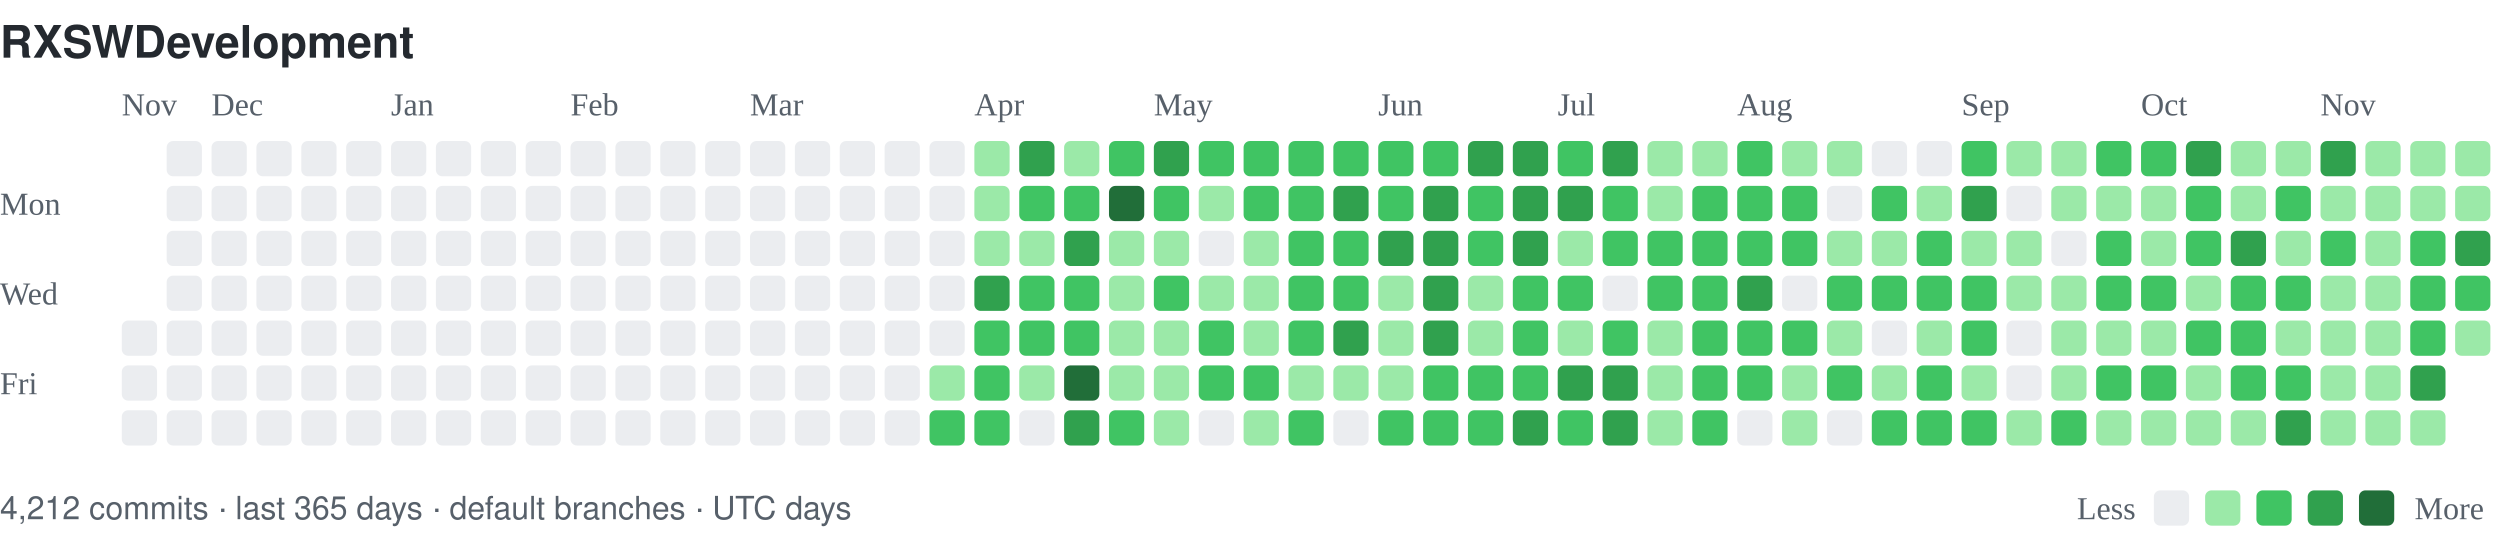
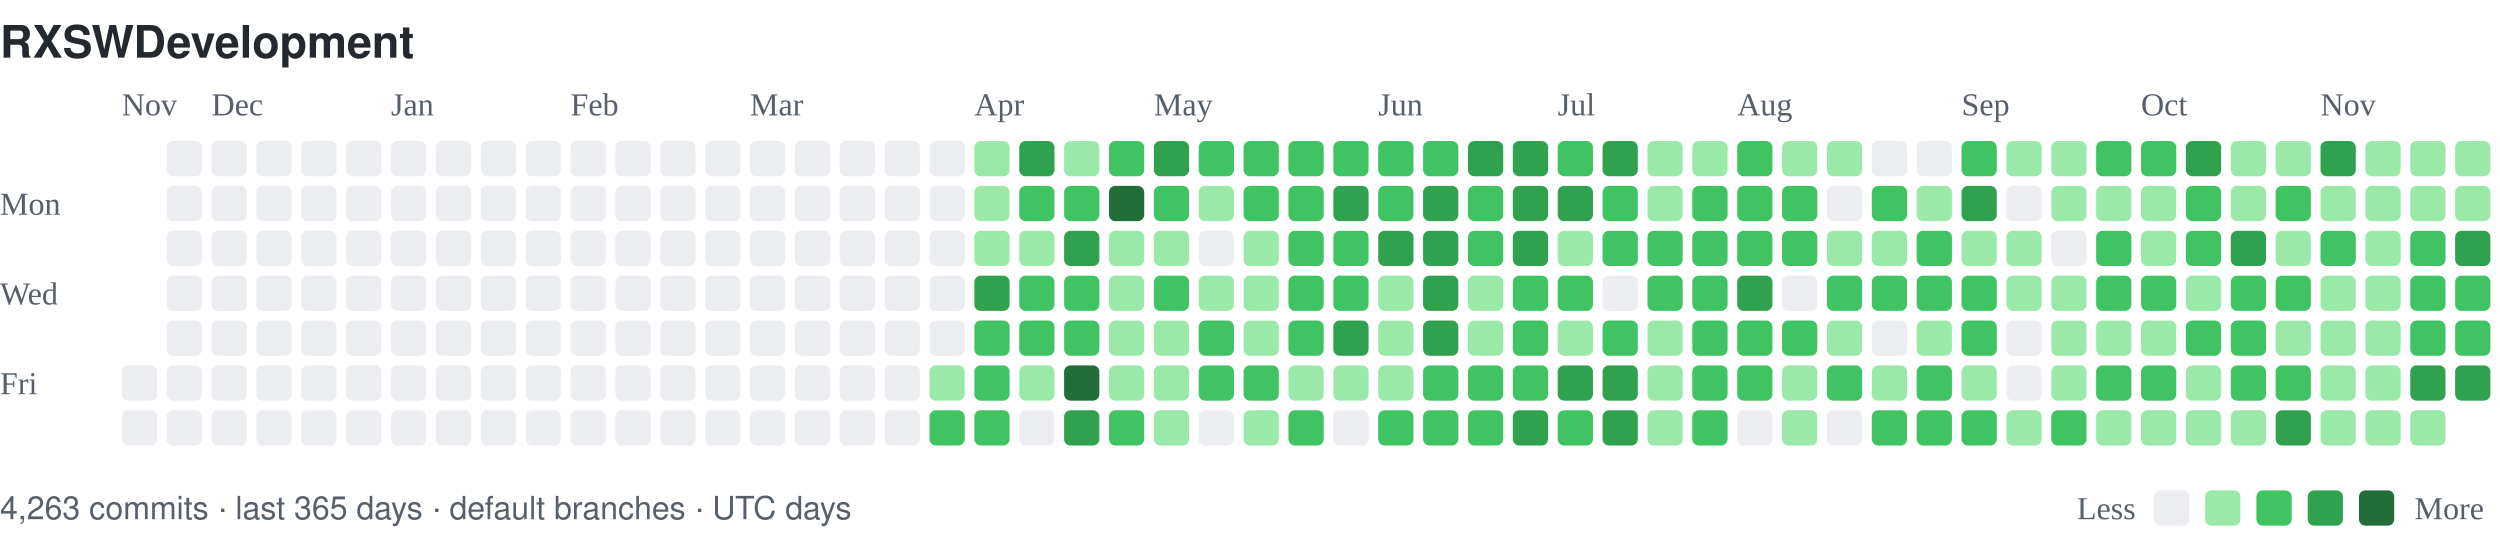
<svg xmlns="http://www.w3.org/2000/svg" width="780" height="170" viewBox="0 0 780 170" role="img">
  <text x="0" y="18" font-size="14" font-weight="600" fill="#24292f" font-family="ui-sans-serif,-apple-system,Segoe UI,Helvetica,Arial,sans-serif">RXSWDevelopment</text>
  <text x="0" y="67" font-size="10" fill="#57606a">Mon</text>
  <text x="0" y="95" font-size="10" fill="#57606a">Wed</text>
  <text x="0" y="123" font-size="10" fill="#57606a">Fri</text>
  <text x="38" y="36" font-size="10" fill="#57606a">Nov</text>
-   <rect x="38" y="100" width="11" height="11" rx="2" fill="#ebedf0" />
  <rect x="38" y="114" width="11" height="11" rx="2" fill="#ebedf0" />
  <rect x="38" y="128" width="11" height="11" rx="2" fill="#ebedf0" />
  <rect x="52" y="44" width="11" height="11" rx="2" fill="#ebedf0" />
  <rect x="52" y="58" width="11" height="11" rx="2" fill="#ebedf0" />
  <rect x="52" y="72" width="11" height="11" rx="2" fill="#ebedf0" />
  <rect x="52" y="86" width="11" height="11" rx="2" fill="#ebedf0" />
  <rect x="52" y="100" width="11" height="11" rx="2" fill="#ebedf0" />
  <rect x="52" y="114" width="11" height="11" rx="2" fill="#ebedf0" />
  <rect x="52" y="128" width="11" height="11" rx="2" fill="#ebedf0" />
  <text x="66" y="36" font-size="10" fill="#57606a">Dec</text>
  <rect x="66" y="44" width="11" height="11" rx="2" fill="#ebedf0" />
  <rect x="66" y="58" width="11" height="11" rx="2" fill="#ebedf0" />
  <rect x="66" y="72" width="11" height="11" rx="2" fill="#ebedf0" />
  <rect x="66" y="86" width="11" height="11" rx="2" fill="#ebedf0" />
  <rect x="66" y="100" width="11" height="11" rx="2" fill="#ebedf0" />
  <rect x="66" y="114" width="11" height="11" rx="2" fill="#ebedf0" />
  <rect x="66" y="128" width="11" height="11" rx="2" fill="#ebedf0" />
  <rect x="80" y="44" width="11" height="11" rx="2" fill="#ebedf0" />
  <rect x="80" y="58" width="11" height="11" rx="2" fill="#ebedf0" />
  <rect x="80" y="72" width="11" height="11" rx="2" fill="#ebedf0" />
  <rect x="80" y="86" width="11" height="11" rx="2" fill="#ebedf0" />
  <rect x="80" y="100" width="11" height="11" rx="2" fill="#ebedf0" />
  <rect x="80" y="114" width="11" height="11" rx="2" fill="#ebedf0" />
  <rect x="80" y="128" width="11" height="11" rx="2" fill="#ebedf0" />
  <rect x="94" y="44" width="11" height="11" rx="2" fill="#ebedf0" />
  <rect x="94" y="58" width="11" height="11" rx="2" fill="#ebedf0" />
  <rect x="94" y="72" width="11" height="11" rx="2" fill="#ebedf0" />
  <rect x="94" y="86" width="11" height="11" rx="2" fill="#ebedf0" />
  <rect x="94" y="100" width="11" height="11" rx="2" fill="#ebedf0" />
  <rect x="94" y="114" width="11" height="11" rx="2" fill="#ebedf0" />
  <rect x="94" y="128" width="11" height="11" rx="2" fill="#ebedf0" />
  <rect x="108" y="44" width="11" height="11" rx="2" fill="#ebedf0" />
  <rect x="108" y="58" width="11" height="11" rx="2" fill="#ebedf0" />
  <rect x="108" y="72" width="11" height="11" rx="2" fill="#ebedf0" />
  <rect x="108" y="86" width="11" height="11" rx="2" fill="#ebedf0" />
  <rect x="108" y="100" width="11" height="11" rx="2" fill="#ebedf0" />
  <rect x="108" y="114" width="11" height="11" rx="2" fill="#ebedf0" />
  <rect x="108" y="128" width="11" height="11" rx="2" fill="#ebedf0" />
  <text x="122" y="36" font-size="10" fill="#57606a">Jan</text>
  <rect x="122" y="44" width="11" height="11" rx="2" fill="#ebedf0" />
  <rect x="122" y="58" width="11" height="11" rx="2" fill="#ebedf0" />
  <rect x="122" y="72" width="11" height="11" rx="2" fill="#ebedf0" />
  <rect x="122" y="86" width="11" height="11" rx="2" fill="#ebedf0" />
  <rect x="122" y="100" width="11" height="11" rx="2" fill="#ebedf0" />
  <rect x="122" y="114" width="11" height="11" rx="2" fill="#ebedf0" />
  <rect x="122" y="128" width="11" height="11" rx="2" fill="#ebedf0" />
  <rect x="136" y="44" width="11" height="11" rx="2" fill="#ebedf0" />
  <rect x="136" y="58" width="11" height="11" rx="2" fill="#ebedf0" />
  <rect x="136" y="72" width="11" height="11" rx="2" fill="#ebedf0" />
  <rect x="136" y="86" width="11" height="11" rx="2" fill="#ebedf0" />
  <rect x="136" y="100" width="11" height="11" rx="2" fill="#ebedf0" />
  <rect x="136" y="114" width="11" height="11" rx="2" fill="#ebedf0" />
  <rect x="136" y="128" width="11" height="11" rx="2" fill="#ebedf0" />
  <rect x="150" y="44" width="11" height="11" rx="2" fill="#ebedf0" />
  <rect x="150" y="58" width="11" height="11" rx="2" fill="#ebedf0" />
  <rect x="150" y="72" width="11" height="11" rx="2" fill="#ebedf0" />
  <rect x="150" y="86" width="11" height="11" rx="2" fill="#ebedf0" />
  <rect x="150" y="100" width="11" height="11" rx="2" fill="#ebedf0" />
  <rect x="150" y="114" width="11" height="11" rx="2" fill="#ebedf0" />
  <rect x="150" y="128" width="11" height="11" rx="2" fill="#ebedf0" />
  <rect x="164" y="44" width="11" height="11" rx="2" fill="#ebedf0" />
  <rect x="164" y="58" width="11" height="11" rx="2" fill="#ebedf0" />
  <rect x="164" y="72" width="11" height="11" rx="2" fill="#ebedf0" />
  <rect x="164" y="86" width="11" height="11" rx="2" fill="#ebedf0" />
  <rect x="164" y="100" width="11" height="11" rx="2" fill="#ebedf0" />
  <rect x="164" y="114" width="11" height="11" rx="2" fill="#ebedf0" />
  <rect x="164" y="128" width="11" height="11" rx="2" fill="#ebedf0" />
  <text x="178" y="36" font-size="10" fill="#57606a">Feb</text>
  <rect x="178" y="44" width="11" height="11" rx="2" fill="#ebedf0" />
  <rect x="178" y="58" width="11" height="11" rx="2" fill="#ebedf0" />
  <rect x="178" y="72" width="11" height="11" rx="2" fill="#ebedf0" />
  <rect x="178" y="86" width="11" height="11" rx="2" fill="#ebedf0" />
  <rect x="178" y="100" width="11" height="11" rx="2" fill="#ebedf0" />
  <rect x="178" y="114" width="11" height="11" rx="2" fill="#ebedf0" />
  <rect x="178" y="128" width="11" height="11" rx="2" fill="#ebedf0" />
  <rect x="192" y="44" width="11" height="11" rx="2" fill="#ebedf0" />
  <rect x="192" y="58" width="11" height="11" rx="2" fill="#ebedf0" />
  <rect x="192" y="72" width="11" height="11" rx="2" fill="#ebedf0" />
  <rect x="192" y="86" width="11" height="11" rx="2" fill="#ebedf0" />
  <rect x="192" y="100" width="11" height="11" rx="2" fill="#ebedf0" />
  <rect x="192" y="114" width="11" height="11" rx="2" fill="#ebedf0" />
  <rect x="192" y="128" width="11" height="11" rx="2" fill="#ebedf0" />
  <rect x="206" y="44" width="11" height="11" rx="2" fill="#ebedf0" />
  <rect x="206" y="58" width="11" height="11" rx="2" fill="#ebedf0" />
  <rect x="206" y="72" width="11" height="11" rx="2" fill="#ebedf0" />
  <rect x="206" y="86" width="11" height="11" rx="2" fill="#ebedf0" />
  <rect x="206" y="100" width="11" height="11" rx="2" fill="#ebedf0" />
  <rect x="206" y="114" width="11" height="11" rx="2" fill="#ebedf0" />
  <rect x="206" y="128" width="11" height="11" rx="2" fill="#ebedf0" />
  <rect x="220" y="44" width="11" height="11" rx="2" fill="#ebedf0" />
  <rect x="220" y="58" width="11" height="11" rx="2" fill="#ebedf0" />
  <rect x="220" y="72" width="11" height="11" rx="2" fill="#ebedf0" />
  <rect x="220" y="86" width="11" height="11" rx="2" fill="#ebedf0" />
  <rect x="220" y="100" width="11" height="11" rx="2" fill="#ebedf0" />
  <rect x="220" y="114" width="11" height="11" rx="2" fill="#ebedf0" />
  <rect x="220" y="128" width="11" height="11" rx="2" fill="#ebedf0" />
  <text x="234" y="36" font-size="10" fill="#57606a">Mar</text>
  <rect x="234" y="44" width="11" height="11" rx="2" fill="#ebedf0" />
  <rect x="234" y="58" width="11" height="11" rx="2" fill="#ebedf0" />
  <rect x="234" y="72" width="11" height="11" rx="2" fill="#ebedf0" />
  <rect x="234" y="86" width="11" height="11" rx="2" fill="#ebedf0" />
  <rect x="234" y="100" width="11" height="11" rx="2" fill="#ebedf0" />
  <rect x="234" y="114" width="11" height="11" rx="2" fill="#ebedf0" />
  <rect x="234" y="128" width="11" height="11" rx="2" fill="#ebedf0" />
  <rect x="248" y="44" width="11" height="11" rx="2" fill="#ebedf0" />
  <rect x="248" y="58" width="11" height="11" rx="2" fill="#ebedf0" />
  <rect x="248" y="72" width="11" height="11" rx="2" fill="#ebedf0" />
  <rect x="248" y="86" width="11" height="11" rx="2" fill="#ebedf0" />
  <rect x="248" y="100" width="11" height="11" rx="2" fill="#ebedf0" />
  <rect x="248" y="114" width="11" height="11" rx="2" fill="#ebedf0" />
  <rect x="248" y="128" width="11" height="11" rx="2" fill="#ebedf0" />
  <rect x="262" y="44" width="11" height="11" rx="2" fill="#ebedf0" />
  <rect x="262" y="58" width="11" height="11" rx="2" fill="#ebedf0" />
  <rect x="262" y="72" width="11" height="11" rx="2" fill="#ebedf0" />
  <rect x="262" y="86" width="11" height="11" rx="2" fill="#ebedf0" />
  <rect x="262" y="100" width="11" height="11" rx="2" fill="#ebedf0" />
  <rect x="262" y="114" width="11" height="11" rx="2" fill="#ebedf0" />
  <rect x="262" y="128" width="11" height="11" rx="2" fill="#ebedf0" />
  <rect x="276" y="44" width="11" height="11" rx="2" fill="#ebedf0" />
  <rect x="276" y="58" width="11" height="11" rx="2" fill="#ebedf0" />
  <rect x="276" y="72" width="11" height="11" rx="2" fill="#ebedf0" />
  <rect x="276" y="86" width="11" height="11" rx="2" fill="#ebedf0" />
  <rect x="276" y="100" width="11" height="11" rx="2" fill="#ebedf0" />
  <rect x="276" y="114" width="11" height="11" rx="2" fill="#ebedf0" />
  <rect x="276" y="128" width="11" height="11" rx="2" fill="#ebedf0" />
  <rect x="290" y="44" width="11" height="11" rx="2" fill="#ebedf0" />
  <rect x="290" y="58" width="11" height="11" rx="2" fill="#ebedf0" />
  <rect x="290" y="72" width="11" height="11" rx="2" fill="#ebedf0" />
  <rect x="290" y="86" width="11" height="11" rx="2" fill="#ebedf0" />
  <rect x="290" y="100" width="11" height="11" rx="2" fill="#ebedf0" />
  <rect x="290" y="114" width="11" height="11" rx="2" fill="#9be9a8" />
  <rect x="290" y="128" width="11" height="11" rx="2" fill="#40c463" />
  <text x="304" y="36" font-size="10" fill="#57606a">Apr</text>
  <rect x="304" y="44" width="11" height="11" rx="2" fill="#9be9a8" />
  <rect x="304" y="58" width="11" height="11" rx="2" fill="#9be9a8" />
  <rect x="304" y="72" width="11" height="11" rx="2" fill="#9be9a8" />
  <rect x="304" y="86" width="11" height="11" rx="2" fill="#30a14e" />
  <rect x="304" y="100" width="11" height="11" rx="2" fill="#40c463" />
  <rect x="304" y="114" width="11" height="11" rx="2" fill="#40c463" />
  <rect x="304" y="128" width="11" height="11" rx="2" fill="#40c463" />
  <rect x="318" y="44" width="11" height="11" rx="2" fill="#30a14e" />
  <rect x="318" y="58" width="11" height="11" rx="2" fill="#40c463" />
  <rect x="318" y="72" width="11" height="11" rx="2" fill="#9be9a8" />
  <rect x="318" y="86" width="11" height="11" rx="2" fill="#40c463" />
  <rect x="318" y="100" width="11" height="11" rx="2" fill="#40c463" />
  <rect x="318" y="114" width="11" height="11" rx="2" fill="#9be9a8" />
  <rect x="318" y="128" width="11" height="11" rx="2" fill="#ebedf0" />
  <rect x="332" y="44" width="11" height="11" rx="2" fill="#9be9a8" />
  <rect x="332" y="58" width="11" height="11" rx="2" fill="#40c463" />
  <rect x="332" y="72" width="11" height="11" rx="2" fill="#30a14e" />
  <rect x="332" y="86" width="11" height="11" rx="2" fill="#40c463" />
  <rect x="332" y="100" width="11" height="11" rx="2" fill="#40c463" />
  <rect x="332" y="114" width="11" height="11" rx="2" fill="#216e39" />
  <rect x="332" y="128" width="11" height="11" rx="2" fill="#30a14e" />
  <rect x="346" y="44" width="11" height="11" rx="2" fill="#40c463" />
  <rect x="346" y="58" width="11" height="11" rx="2" fill="#216e39" />
  <rect x="346" y="72" width="11" height="11" rx="2" fill="#9be9a8" />
  <rect x="346" y="86" width="11" height="11" rx="2" fill="#9be9a8" />
  <rect x="346" y="100" width="11" height="11" rx="2" fill="#9be9a8" />
  <rect x="346" y="114" width="11" height="11" rx="2" fill="#9be9a8" />
  <rect x="346" y="128" width="11" height="11" rx="2" fill="#40c463" />
  <text x="360" y="36" font-size="10" fill="#57606a">May</text>
  <rect x="360" y="44" width="11" height="11" rx="2" fill="#30a14e" />
  <rect x="360" y="58" width="11" height="11" rx="2" fill="#40c463" />
  <rect x="360" y="72" width="11" height="11" rx="2" fill="#9be9a8" />
  <rect x="360" y="86" width="11" height="11" rx="2" fill="#40c463" />
  <rect x="360" y="100" width="11" height="11" rx="2" fill="#9be9a8" />
  <rect x="360" y="114" width="11" height="11" rx="2" fill="#9be9a8" />
  <rect x="360" y="128" width="11" height="11" rx="2" fill="#9be9a8" />
  <rect x="374" y="44" width="11" height="11" rx="2" fill="#40c463" />
  <rect x="374" y="58" width="11" height="11" rx="2" fill="#9be9a8" />
  <rect x="374" y="72" width="11" height="11" rx="2" fill="#ebedf0" />
  <rect x="374" y="86" width="11" height="11" rx="2" fill="#9be9a8" />
  <rect x="374" y="100" width="11" height="11" rx="2" fill="#40c463" />
  <rect x="374" y="114" width="11" height="11" rx="2" fill="#40c463" />
  <rect x="374" y="128" width="11" height="11" rx="2" fill="#ebedf0" />
  <rect x="388" y="44" width="11" height="11" rx="2" fill="#40c463" />
  <rect x="388" y="58" width="11" height="11" rx="2" fill="#40c463" />
  <rect x="388" y="72" width="11" height="11" rx="2" fill="#9be9a8" />
  <rect x="388" y="86" width="11" height="11" rx="2" fill="#9be9a8" />
  <rect x="388" y="100" width="11" height="11" rx="2" fill="#9be9a8" />
  <rect x="388" y="114" width="11" height="11" rx="2" fill="#40c463" />
  <rect x="388" y="128" width="11" height="11" rx="2" fill="#9be9a8" />
  <rect x="402" y="44" width="11" height="11" rx="2" fill="#40c463" />
  <rect x="402" y="58" width="11" height="11" rx="2" fill="#40c463" />
  <rect x="402" y="72" width="11" height="11" rx="2" fill="#40c463" />
  <rect x="402" y="86" width="11" height="11" rx="2" fill="#40c463" />
  <rect x="402" y="100" width="11" height="11" rx="2" fill="#40c463" />
  <rect x="402" y="114" width="11" height="11" rx="2" fill="#9be9a8" />
  <rect x="402" y="128" width="11" height="11" rx="2" fill="#40c463" />
  <rect x="416" y="44" width="11" height="11" rx="2" fill="#40c463" />
  <rect x="416" y="58" width="11" height="11" rx="2" fill="#30a14e" />
  <rect x="416" y="72" width="11" height="11" rx="2" fill="#40c463" />
  <rect x="416" y="86" width="11" height="11" rx="2" fill="#40c463" />
  <rect x="416" y="100" width="11" height="11" rx="2" fill="#30a14e" />
  <rect x="416" y="114" width="11" height="11" rx="2" fill="#9be9a8" />
  <rect x="416" y="128" width="11" height="11" rx="2" fill="#ebedf0" />
  <text x="430" y="36" font-size="10" fill="#57606a">Jun</text>
  <rect x="430" y="44" width="11" height="11" rx="2" fill="#40c463" />
  <rect x="430" y="58" width="11" height="11" rx="2" fill="#40c463" />
  <rect x="430" y="72" width="11" height="11" rx="2" fill="#30a14e" />
  <rect x="430" y="86" width="11" height="11" rx="2" fill="#9be9a8" />
  <rect x="430" y="100" width="11" height="11" rx="2" fill="#9be9a8" />
  <rect x="430" y="114" width="11" height="11" rx="2" fill="#9be9a8" />
  <rect x="430" y="128" width="11" height="11" rx="2" fill="#40c463" />
  <rect x="444" y="44" width="11" height="11" rx="2" fill="#40c463" />
  <rect x="444" y="58" width="11" height="11" rx="2" fill="#30a14e" />
  <rect x="444" y="72" width="11" height="11" rx="2" fill="#30a14e" />
  <rect x="444" y="86" width="11" height="11" rx="2" fill="#30a14e" />
  <rect x="444" y="100" width="11" height="11" rx="2" fill="#30a14e" />
  <rect x="444" y="114" width="11" height="11" rx="2" fill="#40c463" />
  <rect x="444" y="128" width="11" height="11" rx="2" fill="#40c463" />
  <rect x="458" y="44" width="11" height="11" rx="2" fill="#30a14e" />
  <rect x="458" y="58" width="11" height="11" rx="2" fill="#40c463" />
  <rect x="458" y="72" width="11" height="11" rx="2" fill="#40c463" />
  <rect x="458" y="86" width="11" height="11" rx="2" fill="#9be9a8" />
  <rect x="458" y="100" width="11" height="11" rx="2" fill="#9be9a8" />
  <rect x="458" y="114" width="11" height="11" rx="2" fill="#40c463" />
  <rect x="458" y="128" width="11" height="11" rx="2" fill="#40c463" />
  <rect x="472" y="44" width="11" height="11" rx="2" fill="#30a14e" />
  <rect x="472" y="58" width="11" height="11" rx="2" fill="#30a14e" />
  <rect x="472" y="72" width="11" height="11" rx="2" fill="#30a14e" />
  <rect x="472" y="86" width="11" height="11" rx="2" fill="#40c463" />
  <rect x="472" y="100" width="11" height="11" rx="2" fill="#40c463" />
  <rect x="472" y="114" width="11" height="11" rx="2" fill="#40c463" />
  <rect x="472" y="128" width="11" height="11" rx="2" fill="#30a14e" />
  <text x="486" y="36" font-size="10" fill="#57606a">Jul</text>
  <rect x="486" y="44" width="11" height="11" rx="2" fill="#40c463" />
  <rect x="486" y="58" width="11" height="11" rx="2" fill="#30a14e" />
  <rect x="486" y="72" width="11" height="11" rx="2" fill="#9be9a8" />
  <rect x="486" y="86" width="11" height="11" rx="2" fill="#40c463" />
  <rect x="486" y="100" width="11" height="11" rx="2" fill="#9be9a8" />
  <rect x="486" y="114" width="11" height="11" rx="2" fill="#30a14e" />
  <rect x="486" y="128" width="11" height="11" rx="2" fill="#40c463" />
  <rect x="500" y="44" width="11" height="11" rx="2" fill="#30a14e" />
  <rect x="500" y="58" width="11" height="11" rx="2" fill="#40c463" />
  <rect x="500" y="72" width="11" height="11" rx="2" fill="#40c463" />
  <rect x="500" y="86" width="11" height="11" rx="2" fill="#ebedf0" />
  <rect x="500" y="100" width="11" height="11" rx="2" fill="#40c463" />
  <rect x="500" y="114" width="11" height="11" rx="2" fill="#30a14e" />
  <rect x="500" y="128" width="11" height="11" rx="2" fill="#30a14e" />
  <rect x="514" y="44" width="11" height="11" rx="2" fill="#9be9a8" />
  <rect x="514" y="58" width="11" height="11" rx="2" fill="#9be9a8" />
  <rect x="514" y="72" width="11" height="11" rx="2" fill="#40c463" />
  <rect x="514" y="86" width="11" height="11" rx="2" fill="#40c463" />
  <rect x="514" y="100" width="11" height="11" rx="2" fill="#9be9a8" />
  <rect x="514" y="114" width="11" height="11" rx="2" fill="#9be9a8" />
  <rect x="514" y="128" width="11" height="11" rx="2" fill="#9be9a8" />
  <rect x="528" y="44" width="11" height="11" rx="2" fill="#9be9a8" />
  <rect x="528" y="58" width="11" height="11" rx="2" fill="#40c463" />
  <rect x="528" y="72" width="11" height="11" rx="2" fill="#40c463" />
  <rect x="528" y="86" width="11" height="11" rx="2" fill="#40c463" />
  <rect x="528" y="100" width="11" height="11" rx="2" fill="#40c463" />
  <rect x="528" y="114" width="11" height="11" rx="2" fill="#40c463" />
  <rect x="528" y="128" width="11" height="11" rx="2" fill="#40c463" />
  <text x="542" y="36" font-size="10" fill="#57606a">Aug</text>
  <rect x="542" y="44" width="11" height="11" rx="2" fill="#40c463" />
  <rect x="542" y="58" width="11" height="11" rx="2" fill="#40c463" />
  <rect x="542" y="72" width="11" height="11" rx="2" fill="#40c463" />
  <rect x="542" y="86" width="11" height="11" rx="2" fill="#30a14e" />
  <rect x="542" y="100" width="11" height="11" rx="2" fill="#40c463" />
  <rect x="542" y="114" width="11" height="11" rx="2" fill="#40c463" />
  <rect x="542" y="128" width="11" height="11" rx="2" fill="#ebedf0" />
  <rect x="556" y="44" width="11" height="11" rx="2" fill="#9be9a8" />
  <rect x="556" y="58" width="11" height="11" rx="2" fill="#40c463" />
  <rect x="556" y="72" width="11" height="11" rx="2" fill="#40c463" />
  <rect x="556" y="86" width="11" height="11" rx="2" fill="#ebedf0" />
  <rect x="556" y="100" width="11" height="11" rx="2" fill="#40c463" />
  <rect x="556" y="114" width="11" height="11" rx="2" fill="#9be9a8" />
  <rect x="556" y="128" width="11" height="11" rx="2" fill="#9be9a8" />
  <rect x="570" y="44" width="11" height="11" rx="2" fill="#9be9a8" />
  <rect x="570" y="58" width="11" height="11" rx="2" fill="#ebedf0" />
  <rect x="570" y="72" width="11" height="11" rx="2" fill="#9be9a8" />
  <rect x="570" y="86" width="11" height="11" rx="2" fill="#40c463" />
  <rect x="570" y="100" width="11" height="11" rx="2" fill="#9be9a8" />
  <rect x="570" y="114" width="11" height="11" rx="2" fill="#40c463" />
  <rect x="570" y="128" width="11" height="11" rx="2" fill="#ebedf0" />
  <rect x="584" y="44" width="11" height="11" rx="2" fill="#ebedf0" />
  <rect x="584" y="58" width="11" height="11" rx="2" fill="#40c463" />
  <rect x="584" y="72" width="11" height="11" rx="2" fill="#9be9a8" />
  <rect x="584" y="86" width="11" height="11" rx="2" fill="#40c463" />
  <rect x="584" y="100" width="11" height="11" rx="2" fill="#ebedf0" />
  <rect x="584" y="114" width="11" height="11" rx="2" fill="#9be9a8" />
  <rect x="584" y="128" width="11" height="11" rx="2" fill="#40c463" />
  <rect x="598" y="44" width="11" height="11" rx="2" fill="#ebedf0" />
  <rect x="598" y="58" width="11" height="11" rx="2" fill="#9be9a8" />
  <rect x="598" y="72" width="11" height="11" rx="2" fill="#40c463" />
  <rect x="598" y="86" width="11" height="11" rx="2" fill="#40c463" />
  <rect x="598" y="100" width="11" height="11" rx="2" fill="#9be9a8" />
  <rect x="598" y="114" width="11" height="11" rx="2" fill="#40c463" />
  <rect x="598" y="128" width="11" height="11" rx="2" fill="#40c463" />
  <text x="612" y="36" font-size="10" fill="#57606a">Sep</text>
  <rect x="612" y="44" width="11" height="11" rx="2" fill="#40c463" />
  <rect x="612" y="58" width="11" height="11" rx="2" fill="#30a14e" />
  <rect x="612" y="72" width="11" height="11" rx="2" fill="#9be9a8" />
  <rect x="612" y="86" width="11" height="11" rx="2" fill="#40c463" />
  <rect x="612" y="100" width="11" height="11" rx="2" fill="#40c463" />
  <rect x="612" y="114" width="11" height="11" rx="2" fill="#9be9a8" />
  <rect x="612" y="128" width="11" height="11" rx="2" fill="#40c463" />
  <rect x="626" y="44" width="11" height="11" rx="2" fill="#9be9a8" />
  <rect x="626" y="58" width="11" height="11" rx="2" fill="#ebedf0" />
  <rect x="626" y="72" width="11" height="11" rx="2" fill="#9be9a8" />
  <rect x="626" y="86" width="11" height="11" rx="2" fill="#9be9a8" />
  <rect x="626" y="100" width="11" height="11" rx="2" fill="#ebedf0" />
  <rect x="626" y="114" width="11" height="11" rx="2" fill="#ebedf0" />
  <rect x="626" y="128" width="11" height="11" rx="2" fill="#9be9a8" />
  <rect x="640" y="44" width="11" height="11" rx="2" fill="#9be9a8" />
  <rect x="640" y="58" width="11" height="11" rx="2" fill="#9be9a8" />
  <rect x="640" y="72" width="11" height="11" rx="2" fill="#ebedf0" />
  <rect x="640" y="86" width="11" height="11" rx="2" fill="#9be9a8" />
  <rect x="640" y="100" width="11" height="11" rx="2" fill="#9be9a8" />
  <rect x="640" y="114" width="11" height="11" rx="2" fill="#9be9a8" />
  <rect x="640" y="128" width="11" height="11" rx="2" fill="#40c463" />
  <rect x="654" y="44" width="11" height="11" rx="2" fill="#40c463" />
  <rect x="654" y="58" width="11" height="11" rx="2" fill="#9be9a8" />
  <rect x="654" y="72" width="11" height="11" rx="2" fill="#40c463" />
  <rect x="654" y="86" width="11" height="11" rx="2" fill="#40c463" />
  <rect x="654" y="100" width="11" height="11" rx="2" fill="#9be9a8" />
  <rect x="654" y="114" width="11" height="11" rx="2" fill="#40c463" />
  <rect x="654" y="128" width="11" height="11" rx="2" fill="#9be9a8" />
  <text x="668" y="36" font-size="10" fill="#57606a">Oct</text>
  <rect x="668" y="44" width="11" height="11" rx="2" fill="#40c463" />
  <rect x="668" y="58" width="11" height="11" rx="2" fill="#9be9a8" />
  <rect x="668" y="72" width="11" height="11" rx="2" fill="#9be9a8" />
  <rect x="668" y="86" width="11" height="11" rx="2" fill="#40c463" />
  <rect x="668" y="100" width="11" height="11" rx="2" fill="#9be9a8" />
  <rect x="668" y="114" width="11" height="11" rx="2" fill="#40c463" />
  <rect x="668" y="128" width="11" height="11" rx="2" fill="#9be9a8" />
  <rect x="682" y="44" width="11" height="11" rx="2" fill="#30a14e" />
  <rect x="682" y="58" width="11" height="11" rx="2" fill="#40c463" />
  <rect x="682" y="72" width="11" height="11" rx="2" fill="#40c463" />
  <rect x="682" y="86" width="11" height="11" rx="2" fill="#9be9a8" />
  <rect x="682" y="100" width="11" height="11" rx="2" fill="#40c463" />
  <rect x="682" y="114" width="11" height="11" rx="2" fill="#9be9a8" />
  <rect x="682" y="128" width="11" height="11" rx="2" fill="#9be9a8" />
  <rect x="696" y="44" width="11" height="11" rx="2" fill="#9be9a8" />
  <rect x="696" y="58" width="11" height="11" rx="2" fill="#9be9a8" />
  <rect x="696" y="72" width="11" height="11" rx="2" fill="#30a14e" />
  <rect x="696" y="86" width="11" height="11" rx="2" fill="#40c463" />
  <rect x="696" y="100" width="11" height="11" rx="2" fill="#40c463" />
  <rect x="696" y="114" width="11" height="11" rx="2" fill="#40c463" />
  <rect x="696" y="128" width="11" height="11" rx="2" fill="#9be9a8" />
  <rect x="710" y="44" width="11" height="11" rx="2" fill="#9be9a8" />
  <rect x="710" y="58" width="11" height="11" rx="2" fill="#40c463" />
  <rect x="710" y="72" width="11" height="11" rx="2" fill="#9be9a8" />
  <rect x="710" y="86" width="11" height="11" rx="2" fill="#40c463" />
  <rect x="710" y="100" width="11" height="11" rx="2" fill="#9be9a8" />
  <rect x="710" y="114" width="11" height="11" rx="2" fill="#40c463" />
  <rect x="710" y="128" width="11" height="11" rx="2" fill="#30a14e" />
  <text x="724" y="36" font-size="10" fill="#57606a">Nov</text>
  <rect x="724" y="44" width="11" height="11" rx="2" fill="#30a14e" />
  <rect x="724" y="58" width="11" height="11" rx="2" fill="#9be9a8" />
  <rect x="724" y="72" width="11" height="11" rx="2" fill="#40c463" />
  <rect x="724" y="86" width="11" height="11" rx="2" fill="#9be9a8" />
  <rect x="724" y="100" width="11" height="11" rx="2" fill="#9be9a8" />
  <rect x="724" y="114" width="11" height="11" rx="2" fill="#9be9a8" />
  <rect x="724" y="128" width="11" height="11" rx="2" fill="#9be9a8" />
  <rect x="738" y="44" width="11" height="11" rx="2" fill="#9be9a8" />
  <rect x="738" y="58" width="11" height="11" rx="2" fill="#9be9a8" />
  <rect x="738" y="72" width="11" height="11" rx="2" fill="#9be9a8" />
  <rect x="738" y="86" width="11" height="11" rx="2" fill="#9be9a8" />
  <rect x="738" y="100" width="11" height="11" rx="2" fill="#9be9a8" />
  <rect x="738" y="114" width="11" height="11" rx="2" fill="#9be9a8" />
  <rect x="738" y="128" width="11" height="11" rx="2" fill="#9be9a8" />
  <rect x="752" y="44" width="11" height="11" rx="2" fill="#9be9a8" />
  <rect x="752" y="58" width="11" height="11" rx="2" fill="#9be9a8" />
  <rect x="752" y="72" width="11" height="11" rx="2" fill="#40c463" />
  <rect x="752" y="86" width="11" height="11" rx="2" fill="#40c463" />
  <rect x="752" y="100" width="11" height="11" rx="2" fill="#40c463" />
  <rect x="752" y="114" width="11" height="11" rx="2" fill="#30a14e" />
  <rect x="752" y="128" width="11" height="11" rx="2" fill="#9be9a8" />
  <rect x="766" y="44" width="11" height="11" rx="2" fill="#9be9a8" />
  <rect x="766" y="58" width="11" height="11" rx="2" fill="#9be9a8" />
  <rect x="766" y="72" width="11" height="11" rx="2" fill="#30a14e" />
  <rect x="766" y="86" width="11" height="11" rx="2" fill="#40c463" />
-   <rect x="766" y="100" width="11" height="11" rx="2" fill="#9be9a8" />
+   <rect x="766" y="100" width="11" height="11" rx="2" fill="#40c463" />
+   <rect x="766" y="114" width="11" height="11" rx="2" fill="#30a14e" />
  <text x="648" y="162" font-size="10" fill="#57606a">Less</text>
  <rect x="672" y="153" width="11" height="11" rx="2" fill="#ebedf0" />
  <rect x="688" y="153" width="11" height="11" rx="2" fill="#9be9a8" />
  <rect x="704" y="153" width="11" height="11" rx="2" fill="#40c463" />
  <rect x="720" y="153" width="11" height="11" rx="2" fill="#30a14e" />
  <rect x="736" y="153" width="11" height="11" rx="2" fill="#216e39" />
  <text x="775" y="162" font-size="10" fill="#57606a" text-anchor="end">More</text>
-   <text x="0" y="162" font-size="10" fill="#57606a" font-family="ui-sans-serif,-apple-system,Segoe UI,Helvetica,Arial,sans-serif">4,212 commits · last 365 days · default branches · UTC days</text>
+   <text x="0" y="162" font-size="10" fill="#57606a" font-family="ui-sans-serif,-apple-system,Segoe UI,Helvetica,Arial,sans-serif">4,263 commits · last 365 days · default branches · UTC days</text>
</svg>
